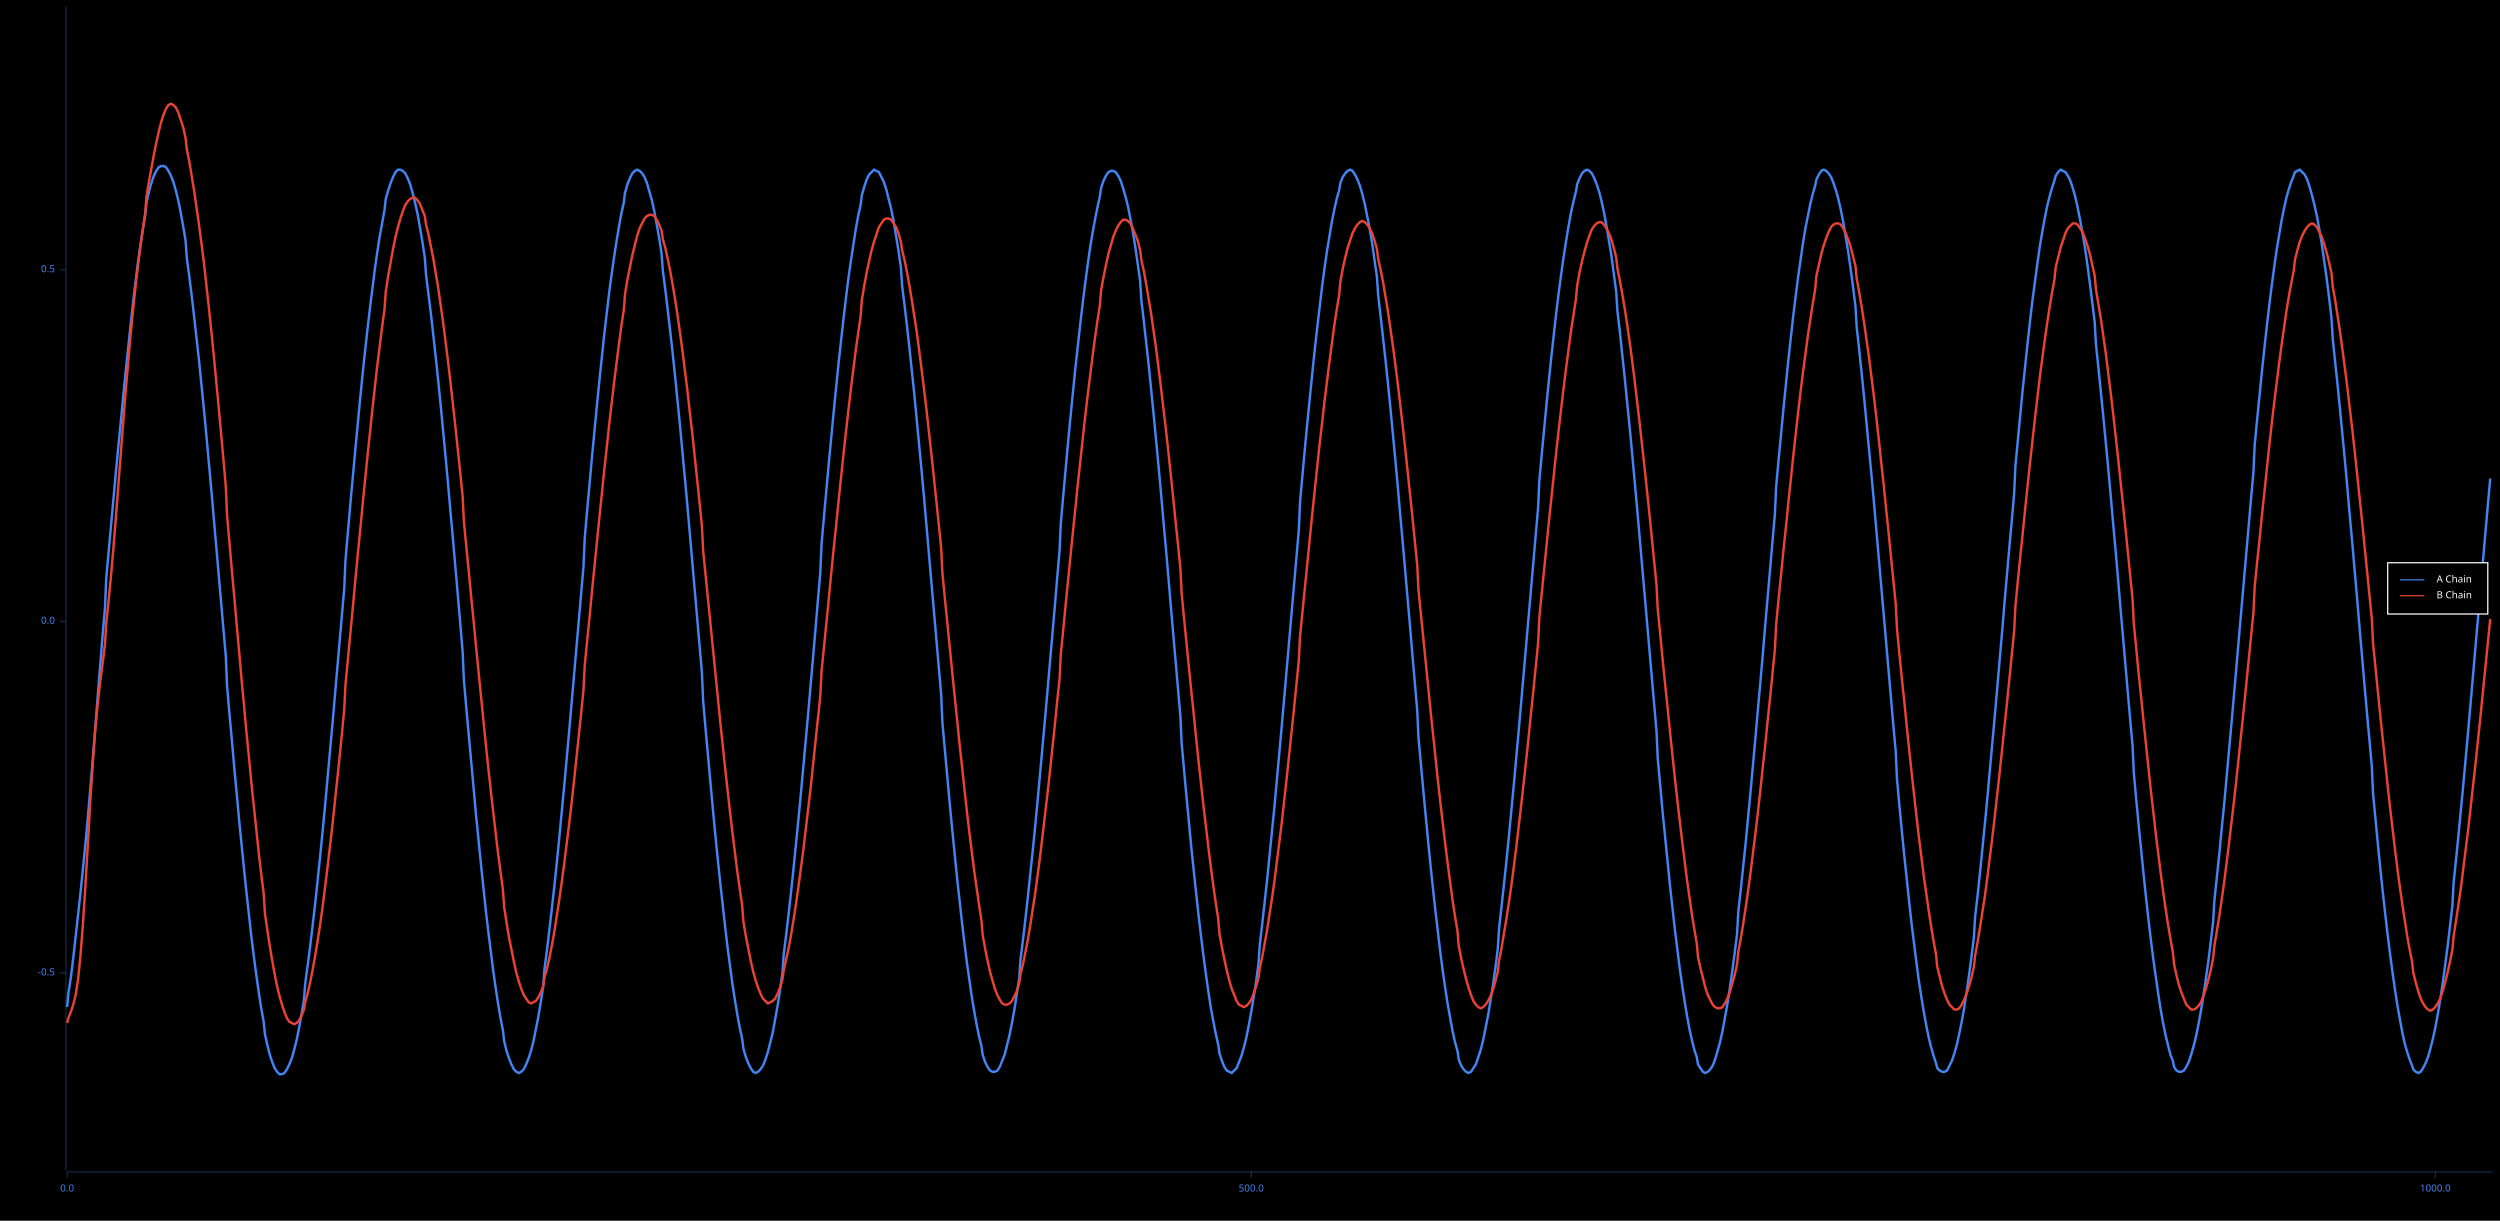
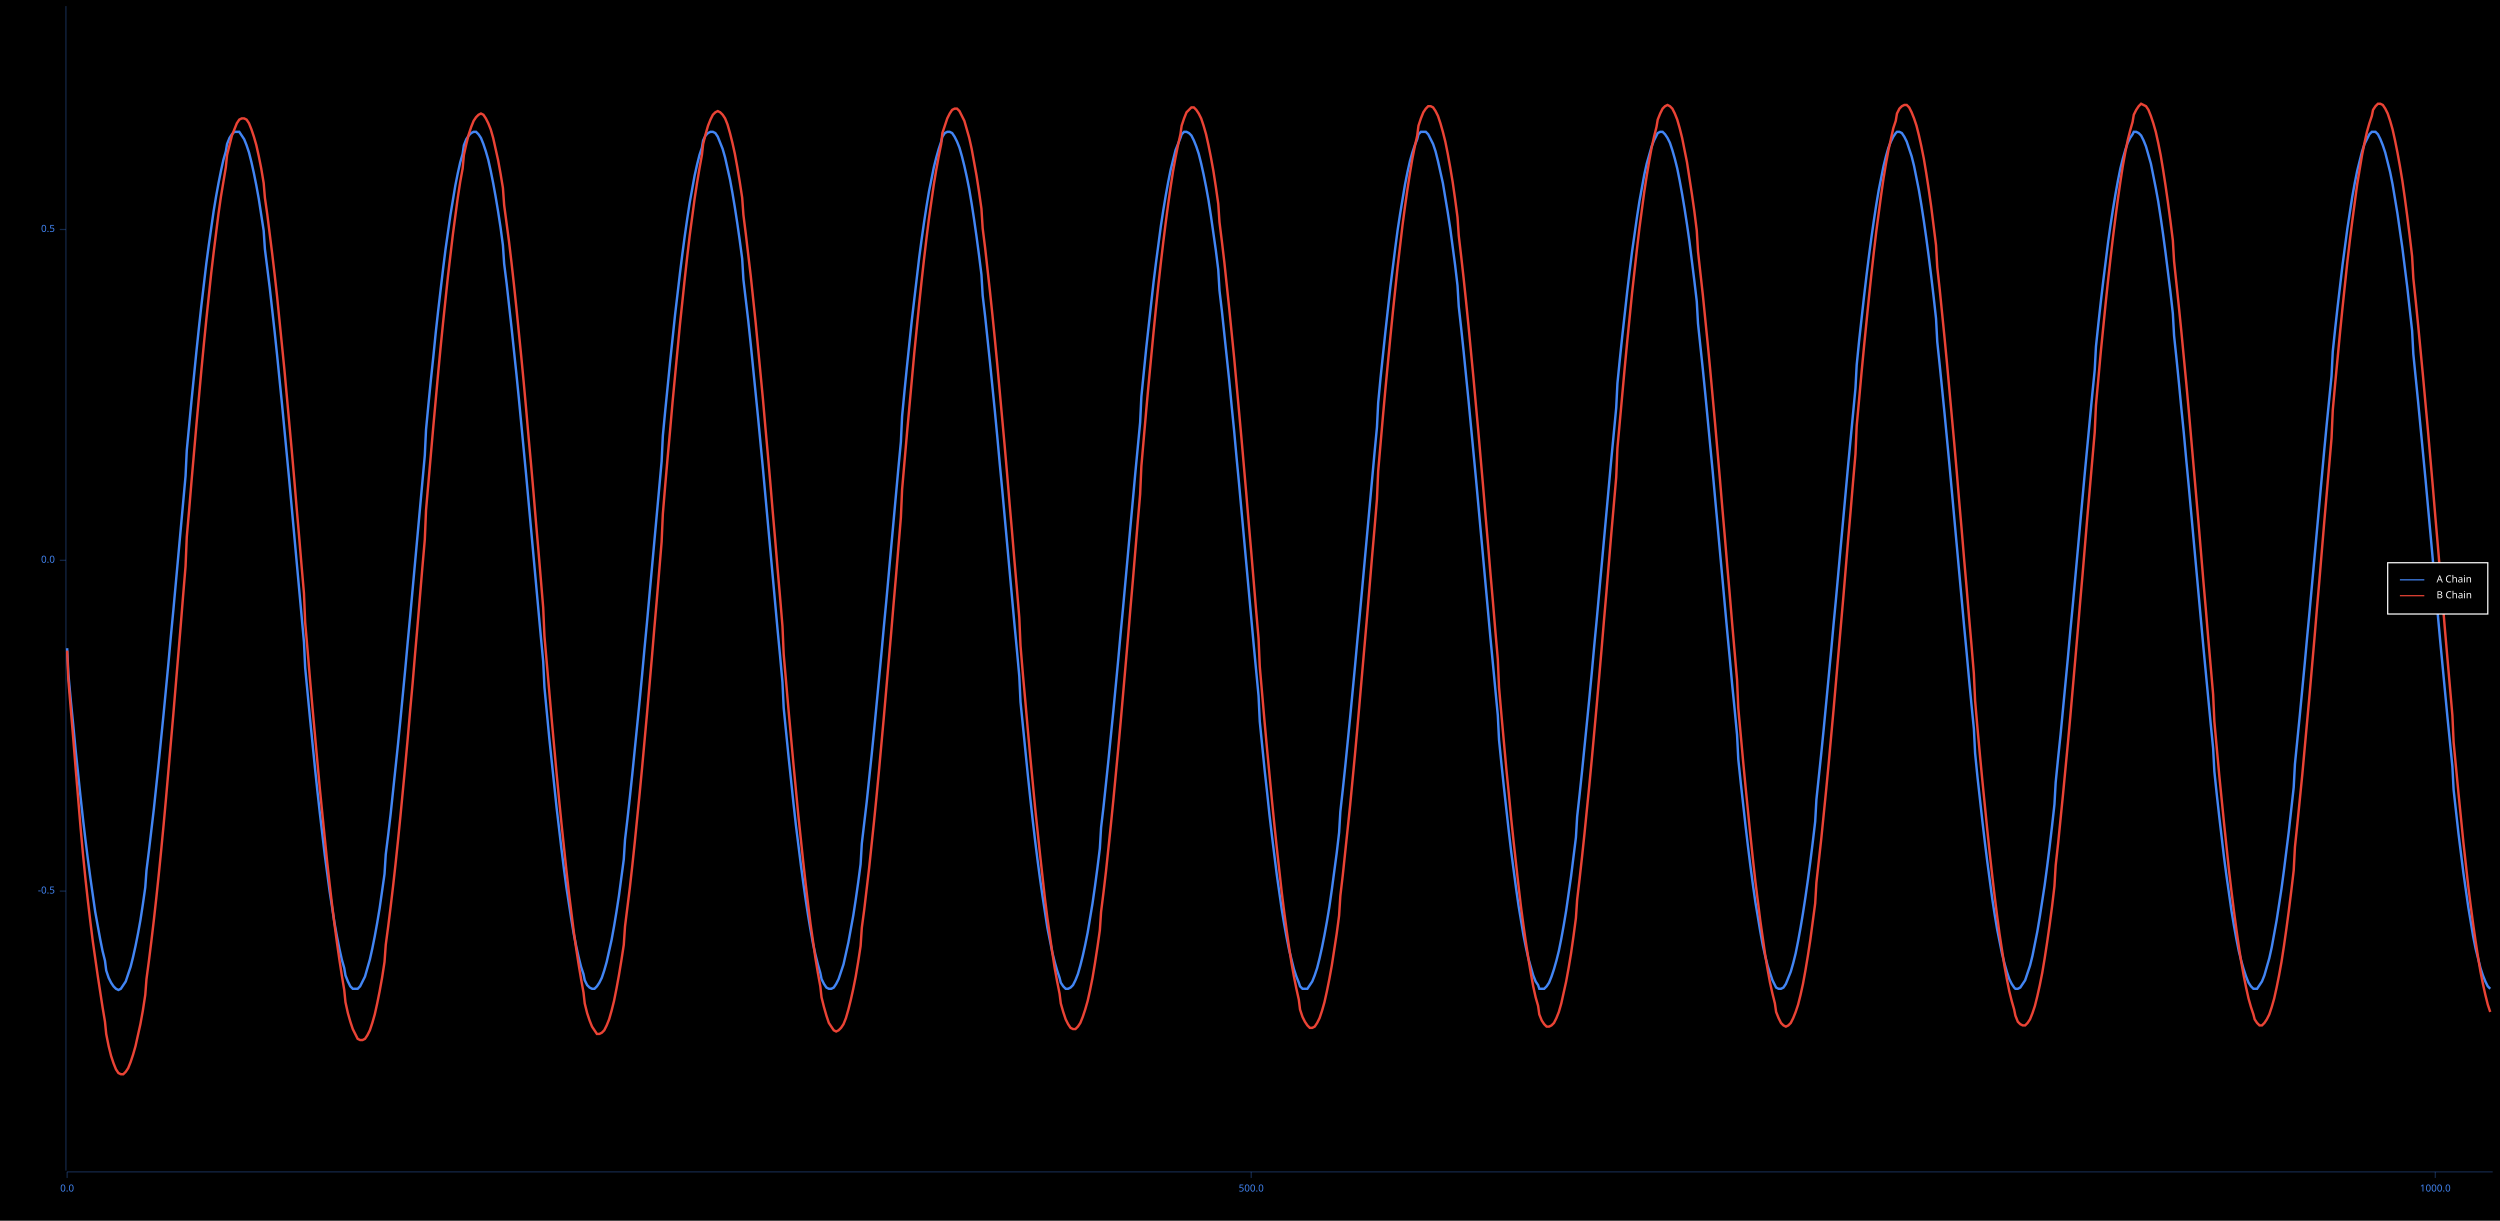
<svg xmlns="http://www.w3.org/2000/svg" width="2048" height="1000" viewBox="0 0 2048 1000">
  <rect x="0" y="0" width="2048" height="1000" opacity="1" fill="#000000" stroke="none" />
  <polyline fill="none" opacity="0.3" stroke="#4285F4" stroke-width="1" points="54,5 54,959 " />
-   <text x="45" y="797" dy="0.5ex" text-anchor="end" font-family="sans-serif" font-size="8.065" opacity="1" fill="#4285F4">
+   <text x="45" y="730" dy="0.5ex" text-anchor="end" font-family="sans-serif" font-size="8.065" opacity="1" fill="#4285F4">
-0.5
</text>
-   <polyline fill="none" opacity="0.3" stroke="#4285F4" stroke-width="1" points="49,797 54,797 " />
-   <text x="45" y="509" dy="0.5ex" text-anchor="end" font-family="sans-serif" font-size="8.065" opacity="1" fill="#4285F4">
+   <polyline fill="none" opacity="0.3" stroke="#4285F4" stroke-width="1" points="49,730 54,730 " />
+   <text x="45" y="459" dy="0.5ex" text-anchor="end" font-family="sans-serif" font-size="8.065" opacity="1" fill="#4285F4">
0.0
</text>
-   <polyline fill="none" opacity="0.3" stroke="#4285F4" stroke-width="1" points="49,509 54,509 " />
-   <text x="45" y="221" dy="0.5ex" text-anchor="end" font-family="sans-serif" font-size="8.065" opacity="1" fill="#4285F4">
+   <polyline fill="none" opacity="0.3" stroke="#4285F4" stroke-width="1" points="49,459 54,459 " />
+   <text x="45" y="188" dy="0.5ex" text-anchor="end" font-family="sans-serif" font-size="8.065" opacity="1" fill="#4285F4">
0.5
</text>
-   <polyline fill="none" opacity="0.3" stroke="#4285F4" stroke-width="1" points="49,221 54,221 " />
+   <polyline fill="none" opacity="0.3" stroke="#4285F4" stroke-width="1" points="49,188 54,188 " />
  <polyline fill="none" opacity="0.3" stroke="#4285F4" stroke-width="1" points="55,960 2042,960 " />
  <text x="55" y="970" dy="0.76em" text-anchor="middle" font-family="sans-serif" font-size="8.065" opacity="1" fill="#4285F4">
0.0
</text>
  <polyline fill="none" opacity="0.3" stroke="#4285F4" stroke-width="1" points="55,960 55,965 " />
  <text x="1025" y="970" dy="0.76em" text-anchor="middle" font-family="sans-serif" font-size="8.065" opacity="1" fill="#4285F4">
500.0
</text>
  <polyline fill="none" opacity="0.3" stroke="#4285F4" stroke-width="1" points="1025,960 1025,965 " />
  <text x="1995" y="970" dy="0.76em" text-anchor="middle" font-family="sans-serif" font-size="8.065" opacity="1" fill="#4285F4">
1000.0
</text>
  <polyline fill="none" opacity="0.3" stroke="#4285F4" stroke-width="1" points="1995,960 1995,965 " />
-   <polyline fill="none" opacity="1" stroke="#4285F4" stroke-width="2" points="55,825 56,814 58,801 60,785 62,767 64,749 66,731 68,711 70,691 72,669 74,646 76,622 78,597 80,571 82,546 84,521 86,498 87,474 89,452 91,430 93,408 95,386 97,365 99,345 101,324 103,304 105,285 107,266 109,248 111,231 113,215 115,201 117,188 119,176 120,166 122,157 124,150 126,144 128,140 130,137 132,136 134,136 136,137 138,140 140,144 142,149 144,156 146,164 148,174 150,185 152,197 153,211 155,226 157,242 159,259 161,277 163,295 165,315 167,335 169,356 171,378 173,400 175,423 177,446 179,469 181,492 183,515 185,538 186,562 188,585 190,607 192,630 194,651 196,673 198,693 200,713 202,732 204,750 206,768 208,784 210,799 212,813 214,826 216,837 217,847 219,856 221,864 223,870 225,875 227,878 229,880 231,880 233,879 235,876 237,872 239,867 241,860 243,852 245,842 247,831 249,819 250,806 252,791 254,776 256,759 258,742 260,723 262,704 264,684 266,663 268,641 270,619 272,597 274,574 276,551 278,528 280,505 282,482 283,459 285,436 287,413 289,391 291,369 293,348 295,327 297,307 299,288 301,270 303,253 305,237 307,221 309,207 311,194 313,183 315,172 316,163 318,156 320,150 322,145 324,141 326,139 328,139 330,140 332,142 334,146 336,151 338,158 340,166 342,175 344,186 346,198 348,211 349,225 351,241 353,257 355,275 357,293 359,312 361,332 363,353 365,374 367,396 369,419 371,441 373,464 375,487 377,510 379,534 380,557 382,580 384,602 386,624 388,646 390,668 392,688 394,708 396,727 398,746 400,763 402,779 404,795 406,809 408,822 410,834 412,844 413,853 415,861 417,867 419,872 421,876 423,878 425,879 427,878 429,876 431,872 433,867 435,861 437,853 439,843 441,833 443,821 445,808 446,794 448,779 450,762 452,745 454,727 456,708 458,688 460,667 462,646 464,624 466,602 468,579 470,556 472,533 474,510 476,487 478,464 479,441 481,418 483,396 485,374 487,353 489,332 491,312 493,293 495,274 497,257 499,240 501,225 503,211 505,198 507,186 509,175 511,166 512,158 514,151 516,146 518,142 520,140 522,139 524,140 526,142 528,145 530,150 532,157 534,164 536,173 538,184 540,195 542,208 543,222 545,237 547,254 549,271 551,289 553,308 555,328 557,348 559,370 561,391 563,413 565,436 567,459 569,482 571,505 573,528 575,551 576,574 578,597 580,619 582,641 584,663 586,684 588,704 590,723 592,741 594,759 596,776 598,791 600,806 602,819 604,831 606,842 608,851 609,859 611,866 613,871 615,875 617,878 619,879 621,878 623,876 625,873 627,868 629,862 631,854 633,846 635,835 637,824 639,811 641,797 642,782 644,766 646,749 648,731 650,712 652,692 654,672 656,651 658,629 660,607 662,585 664,562 666,539 668,516 670,492 672,469 673,446 675,423 677,401 679,379 681,358 683,337 685,317 687,297 689,279 691,261 693,244 695,228 697,214 699,201 701,188 703,177 705,168 706,160 708,153 710,147 712,143 714,141 716,139 718,140 720,141 722,145 724,149 726,155 728,163 730,171 732,181 734,193 736,205 738,219 739,234 741,250 743,267 745,285 747,304 749,323 751,344 753,365 755,386 757,408 759,431 761,454 763,477 765,500 767,523 769,546 771,569 772,592 774,614 776,636 778,658 780,679 782,699 784,719 786,737 788,755 790,772 792,788 794,802 796,816 798,828 800,839 802,849 804,857 805,864 807,870 809,874 811,877 813,878 815,878 817,877 819,874 821,869 823,864 825,856 827,848 829,838 831,827 833,814 835,801 836,786 838,770 840,753 842,735 844,716 846,697 848,677 850,656 852,634 854,612 856,590 858,567 860,544 862,521 864,498 866,474 868,451 869,429 871,406 873,384 875,362 877,341 879,321 881,301 883,283 885,265 887,248 889,232 891,217 893,203 895,191 897,180 899,170 901,161 902,154 904,148 906,144 908,141 910,140 912,140 914,141 916,144 918,148 920,154 922,161 924,169 926,179 928,190 930,202 932,216 934,230 935,246 937,263 939,281 941,299 943,319 945,339 947,360 949,381 951,403 953,426 955,448 957,471 959,495 961,518 963,541 965,564 967,587 968,609 970,631 972,653 974,674 976,695 978,714 980,733 982,751 984,768 986,784 988,799 990,813 992,826 994,837 996,847 998,856 999,863 1001,869 1003,874 1005,877 1007,878 1009,879 1011,877 1013,875 1015,870 1017,865 1019,858 1021,850 1023,840 1025,829 1027,817 1029,804 1031,789 1032,774 1034,757 1036,739 1038,721 1040,701 1042,681 1044,661 1046,639 1048,617 1050,595 1052,572 1054,549 1056,526 1058,503 1060,480 1062,457 1064,434 1065,411 1067,389 1069,367 1071,346 1073,326 1075,306 1077,287 1079,269 1081,252 1083,235 1085,220 1087,206 1089,194 1091,182 1093,172 1095,163 1097,156 1098,150 1100,145 1102,142 1104,140 1106,139 1108,140 1110,143 1112,147 1114,152 1116,159 1118,167 1120,177 1122,187 1124,199 1126,213 1128,227 1129,242 1131,259 1133,277 1135,295 1137,314 1139,334 1141,355 1143,376 1145,398 1147,421 1149,443 1151,466 1153,489 1155,512 1157,536 1159,559 1161,582 1162,604 1164,626 1166,648 1168,669 1170,690 1172,710 1174,729 1176,747 1178,764 1180,781 1182,796 1184,810 1186,823 1188,834 1190,845 1192,854 1194,861 1195,868 1197,873 1199,876 1201,878 1203,879 1205,878 1207,875 1209,872 1211,866 1213,860 1215,852 1217,842 1219,832 1221,820 1223,807 1225,793 1227,777 1228,761 1230,743 1232,725 1234,706 1236,686 1238,665 1240,644 1242,622 1244,600 1246,577 1248,554 1250,531 1252,508 1254,485 1256,462 1258,439 1260,416 1261,394 1263,372 1265,351 1267,330 1269,310 1271,291 1273,273 1275,255 1277,239 1279,224 1281,210 1283,197 1285,185 1287,174 1289,165 1291,157 1292,151 1294,146 1296,142 1298,140 1300,139 1302,140 1304,142 1306,146 1308,151 1310,157 1312,165 1314,174 1316,185 1318,197 1320,209 1322,224 1324,239 1325,255 1327,272 1329,291 1331,310 1333,330 1335,350 1337,371 1339,393 1341,415 1343,438 1345,461 1347,484 1349,507 1351,530 1353,553 1355,576 1357,599 1358,621 1360,643 1362,665 1364,685 1366,705 1368,725 1370,743 1372,761 1374,777 1376,793 1378,807 1380,820 1382,832 1384,843 1386,852 1388,860 1390,866 1391,872 1393,875 1395,878 1397,879 1399,878 1401,876 1403,873 1405,868 1407,861 1409,854 1411,845 1413,834 1415,823 1417,810 1419,796 1421,781 1423,765 1424,747 1426,729 1428,710 1430,691 1432,670 1434,649 1436,627 1438,605 1440,582 1442,560 1444,537 1446,513 1448,490 1450,467 1452,444 1454,421 1455,399 1457,377 1459,356 1461,335 1463,315 1465,295 1467,277 1469,259 1471,243 1473,227 1475,213 1477,199 1479,187 1481,177 1483,167 1485,159 1487,152 1488,147 1490,143 1492,140 1494,139 1496,140 1498,142 1500,145 1502,150 1504,156 1506,163 1508,172 1510,182 1512,194 1514,206 1516,220 1518,235 1520,251 1521,268 1523,286 1525,305 1527,325 1529,346 1531,367 1533,388 1535,410 1537,433 1539,456 1541,479 1543,502 1545,525 1547,548 1549,571 1551,594 1553,616 1554,638 1556,660 1558,681 1560,701 1562,720 1564,739 1566,757 1568,773 1570,789 1572,804 1574,817 1576,829 1578,840 1580,850 1582,858 1584,865 1586,871 1587,875 1589,877 1591,878 1593,878 1595,877 1597,873 1599,869 1601,863 1603,856 1605,847 1607,837 1609,826 1611,813 1613,799 1615,784 1617,768 1618,751 1620,734 1622,715 1624,695 1626,675 1628,654 1630,632 1632,610 1634,588 1636,565 1638,542 1640,519 1642,495 1644,472 1646,449 1648,427 1650,404 1651,382 1653,361 1655,340 1657,319 1659,300 1661,281 1663,263 1665,246 1667,231 1669,216 1671,202 1673,190 1675,179 1677,169 1679,161 1681,154 1683,148 1684,144 1686,141 1688,139 1690,140 1692,141 1694,144 1696,148 1698,154 1700,161 1702,170 1704,180 1706,191 1708,203 1710,217 1712,232 1714,248 1716,264 1717,282 1719,301 1721,321 1723,341 1725,362 1727,383 1729,405 1731,428 1733,450 1735,473 1737,497 1739,520 1741,543 1743,566 1745,589 1747,611 1748,633 1750,655 1752,676 1754,696 1756,716 1758,735 1760,753 1762,770 1764,786 1766,800 1768,814 1770,827 1772,838 1774,848 1776,856 1778,864 1780,869 1781,874 1783,877 1785,878 1787,878 1789,877 1791,874 1793,870 1795,864 1797,857 1799,849 1801,839 1803,828 1805,816 1807,802 1809,788 1811,772 1813,755 1814,738 1816,719 1818,700 1820,679 1822,659 1824,637 1826,615 1828,593 1830,570 1832,547 1834,524 1836,501 1838,478 1840,455 1842,432 1844,409 1846,387 1847,365 1849,344 1851,324 1853,304 1855,285 1857,267 1859,250 1861,234 1863,219 1865,205 1867,193 1869,181 1871,171 1873,162 1875,155 1877,149 1879,144 1880,141 1882,140 1884,139 1886,141 1888,143 1890,147 1892,153 1894,160 1896,168 1898,177 1900,188 1902,200 1904,214 1906,228 1908,244 1910,261 1911,278 1913,297 1915,316 1917,336 1919,357 1921,378 1923,400 1925,423 1927,445 1929,468 1931,491 1933,515 1935,538 1937,561 1939,584 1941,606 1943,628 1944,650 1946,671 1948,692 1950,712 1952,731 1954,749 1956,766 1958,782 1960,797 1962,811 1964,824 1966,835 1968,846 1970,855 1972,862 1974,868 1976,873 1977,876 1979,878 1981,879 1983,878 1985,875 1987,871 1989,866 1991,859 1993,851 1995,842 1997,831 1999,819 2001,806 2003,791 2005,776 2007,759 2009,742 2010,723 2012,704 2014,684 2016,663 2018,642 2020,620 2022,598 2024,575 2026,552 2028,529 2030,506 2032,483 2034,460 2036,437 2038,414 2040,392 " />
-   <polyline fill="none" opacity="1" stroke="#EA4335" stroke-width="2" points="55,838 56,834 58,829 60,823 62,815 64,802 66,782 68,756 70,725 72,691 74,656 76,625 78,598 80,577 82,559 84,544 86,528 87,511 89,492 91,471 93,448 95,423 97,397 99,371 101,345 103,320 105,297 107,274 109,254 111,235 113,218 115,202 117,188 119,174 120,161 122,149 124,138 126,127 128,117 130,108 132,100 134,94 136,89 138,86 140,85 142,86 144,88 146,92 148,98 150,104 152,113 153,122 155,132 157,144 159,156 161,170 163,184 165,199 167,215 169,233 171,251 173,270 175,290 177,311 179,332 181,354 183,376 185,399 186,422 188,445 190,468 192,490 194,513 196,535 198,558 200,579 202,601 204,621 206,642 208,661 210,680 212,699 214,716 216,732 217,748 219,762 221,775 223,787 225,798 227,808 229,816 231,823 233,829 235,834 237,837 239,838 241,839 243,838 245,836 247,832 249,827 250,821 252,814 254,805 256,795 258,784 260,772 262,759 264,745 266,729 268,713 270,696 272,679 274,660 276,641 278,622 280,602 282,581 283,561 285,540 287,519 289,498 291,476 293,455 295,435 297,414 299,394 301,374 303,355 305,336 307,318 309,300 311,284 313,268 315,253 316,239 318,226 320,215 322,204 324,194 326,186 328,179 330,173 332,168 334,165 336,163 338,162 340,162 342,164 344,167 346,172 348,177 349,184 351,192 353,202 355,212 357,224 359,236 361,250 363,264 365,280 367,296 369,313 371,331 373,349 375,368 377,387 379,407 380,427 382,448 384,468 386,489 388,509 390,530 392,550 394,570 396,590 398,610 400,629 402,647 404,665 406,682 408,699 410,714 412,729 413,743 415,756 417,768 419,778 421,788 423,797 425,804 427,810 429,815 431,818 433,821 435,822 437,821 439,820 441,817 443,813 445,808 446,801 448,794 450,785 452,775 454,764 456,751 458,738 460,724 462,709 464,693 466,677 468,660 470,642 472,623 474,604 476,585 478,565 479,545 481,525 483,505 485,484 487,464 489,444 491,424 493,405 495,385 497,367 499,348 501,331 503,314 505,298 507,282 509,267 511,254 512,241 514,229 516,219 518,209 520,201 522,193 524,187 526,183 528,179 530,177 532,176 534,176 536,177 538,180 540,184 542,189 543,196 545,203 547,212 549,222 551,233 553,245 555,258 557,272 559,287 561,303 563,319 565,337 567,354 569,373 571,392 573,411 575,431 576,451 578,471 580,491 582,511 584,531 586,551 588,571 590,591 592,610 594,629 596,647 598,665 600,682 602,698 604,714 606,728 608,742 609,755 611,767 613,777 615,787 617,796 619,803 621,809 623,814 625,818 627,820 629,822 631,821 633,820 635,818 637,814 639,809 641,802 642,795 644,786 646,777 648,766 650,754 652,741 654,727 656,712 658,697 660,680 662,663 664,646 666,627 668,608 670,589 672,570 673,550 675,530 677,510 679,490 681,469 683,449 685,430 687,410 689,391 691,372 693,354 695,336 697,319 699,303 701,287 703,273 705,259 706,246 708,234 710,223 712,214 714,205 716,198 718,192 720,186 722,183 724,180 726,179 728,179 730,180 732,183 734,186 736,191 738,198 739,205 741,213 743,223 745,234 747,246 749,259 751,272 753,287 755,303 757,319 759,336 761,354 763,372 765,391 767,410 769,429 771,449 772,469 774,490 776,510 778,530 780,550 782,570 784,589 786,609 788,627 790,646 792,664 794,681 796,697 798,713 800,727 802,741 804,754 805,766 807,777 809,787 811,796 813,803 815,810 817,815 819,819 821,822 823,823 825,823 827,822 829,820 831,816 833,812 835,805 836,798 838,790 840,780 842,770 844,758 846,745 848,732 850,717 852,702 854,685 856,668 858,651 860,633 862,614 864,595 866,575 868,556 869,536 871,516 873,495 875,475 877,455 879,435 881,416 883,396 885,378 887,359 889,341 891,324 893,308 895,292 897,277 899,263 901,250 902,238 904,227 906,217 908,208 910,201 912,194 914,189 916,185 918,182 920,180 922,180 924,181 926,183 928,187 930,192 932,197 934,205 935,213 937,222 939,233 941,245 943,257 945,271 947,285 949,301 951,317 953,334 955,351 957,369 959,388 961,407 963,427 965,446 967,466 968,486 970,507 972,527 974,547 976,567 978,586 980,606 982,625 984,643 986,661 988,678 990,695 992,711 994,726 996,740 998,753 999,765 1001,776 1003,786 1005,795 1007,803 1009,810 1011,815 1013,820 1015,823 1017,824 1019,825 1021,824 1023,822 1025,819 1027,814 1029,808 1031,801 1032,793 1034,784 1036,773 1038,762 1040,749 1042,736 1044,722 1046,706 1048,690 1050,674 1052,656 1054,638 1056,619 1058,600 1060,581 1062,561 1064,541 1065,521 1067,501 1069,481 1071,461 1073,441 1075,421 1077,402 1079,383 1081,364 1083,347 1085,329 1087,313 1089,297 1091,282 1093,267 1095,254 1097,242 1098,231 1100,220 1102,211 1104,203 1106,197 1108,191 1110,187 1112,184 1114,182 1116,181 1118,182 1120,184 1122,187 1124,191 1126,197 1128,204 1129,212 1131,221 1133,231 1135,243 1137,255 1139,269 1141,283 1143,298 1145,314 1147,331 1149,348 1151,366 1153,385 1155,404 1157,423 1159,443 1161,463 1162,483 1164,503 1166,523 1168,543 1170,563 1172,583 1174,602 1176,621 1178,640 1180,658 1182,675 1184,692 1186,708 1188,723 1190,738 1192,751 1194,763 1195,775 1197,785 1199,794 1201,802 1203,809 1205,815 1207,820 1209,823 1211,825 1213,826 1215,825 1217,823 1219,820 1221,816 1223,811 1225,804 1227,796 1228,787 1230,777 1232,765 1234,753 1236,740 1238,726 1240,711 1242,695 1244,678 1246,661 1248,643 1250,625 1252,606 1254,586 1256,567 1258,547 1260,527 1261,506 1263,486 1265,466 1267,446 1269,426 1271,407 1273,388 1275,369 1277,351 1279,334 1281,317 1283,301 1285,286 1287,271 1289,258 1291,245 1292,234 1294,223 1296,214 1298,206 1300,199 1302,193 1304,188 1306,185 1308,183 1310,182 1312,182 1314,184 1316,187 1318,191 1320,196 1322,203 1324,211 1325,220 1327,230 1329,241 1331,253 1333,266 1335,280 1337,295 1339,311 1341,328 1343,345 1345,363 1347,381 1349,400 1351,419 1353,439 1355,459 1357,479 1358,499 1360,519 1362,540 1364,560 1366,579 1368,599 1370,618 1372,637 1374,655 1376,672 1378,689 1380,705 1382,721 1384,735 1386,749 1388,761 1390,773 1391,784 1393,793 1395,801 1397,809 1399,815 1401,819 1403,823 1405,825 1407,826 1409,826 1411,825 1413,822 1415,818 1417,813 1419,806 1421,799 1423,790 1424,780 1426,769 1428,757 1430,744 1432,730 1434,715 1436,699 1438,683 1440,666 1442,648 1444,629 1446,611 1448,591 1450,572 1452,552 1454,532 1455,512 1457,491 1459,471 1461,451 1463,432 1465,412 1467,393 1469,374 1471,356 1473,338 1475,321 1477,305 1479,290 1481,275 1483,262 1485,249 1487,237 1488,226 1490,217 1492,208 1494,201 1496,195 1498,190 1500,186 1502,184 1504,183 1506,183 1508,184 1510,187 1512,191 1514,196 1516,202 1518,210 1520,218 1521,228 1523,239 1525,251 1527,264 1529,278 1531,292 1533,308 1535,324 1537,341 1539,359 1541,378 1543,396 1545,416 1547,435 1549,455 1551,475 1553,495 1554,515 1556,536 1558,556 1560,575 1562,595 1564,614 1566,633 1568,651 1570,669 1572,686 1574,702 1576,718 1578,732 1580,746 1582,759 1584,771 1586,782 1587,792 1589,800 1591,808 1593,814 1595,819 1597,823 1599,825 1601,827 1603,827 1605,826 1607,823 1609,819 1611,814 1613,808 1615,801 1617,792 1618,783 1620,772 1622,760 1624,747 1626,734 1628,719 1630,703 1632,687 1634,670 1636,652 1638,634 1640,615 1642,596 1644,577 1646,557 1648,537 1650,517 1651,497 1653,476 1655,456 1657,437 1659,417 1661,398 1663,379 1665,361 1667,343 1669,326 1671,309 1673,294 1675,279 1677,265 1679,252 1681,240 1683,229 1684,219 1686,211 1688,203 1690,197 1692,191 1694,187 1696,185 1698,183 1700,183 1702,184 1704,187 1706,190 1708,195 1710,201 1712,208 1714,217 1716,226 1717,237 1719,249 1721,261 1723,275 1725,289 1727,305 1729,321 1731,338 1733,356 1735,374 1737,393 1739,412 1741,431 1743,451 1745,471 1747,491 1748,511 1750,531 1752,552 1754,571 1756,591 1758,610 1760,629 1762,648 1764,665 1766,683 1768,699 1770,715 1772,730 1774,744 1776,757 1778,769 1780,780 1781,790 1783,799 1785,807 1787,813 1789,818 1791,823 1793,825 1795,827 1797,827 1799,826 1801,824 1803,821 1805,816 1807,810 1809,803 1811,795 1813,785 1814,775 1816,763 1818,751 1820,737 1822,723 1824,707 1826,691 1828,674 1830,657 1832,639 1834,620 1836,601 1838,582 1840,562 1842,542 1844,522 1846,502 1847,481 1849,461 1851,442 1853,422 1855,403 1857,384 1859,365 1861,347 1863,330 1865,314 1867,298 1869,283 1871,269 1873,255 1875,243 1877,232 1879,222 1880,213 1882,205 1884,198 1886,193 1888,189 1890,186 1892,184 1894,183 1896,184 1898,186 1900,190 1902,194 1904,200 1906,207 1908,215 1910,224 1911,235 1913,246 1915,259 1917,272 1919,287 1921,302 1923,318 1925,335 1927,352 1929,370 1931,389 1933,408 1935,427 1937,447 1939,467 1941,487 1943,507 1944,527 1946,547 1948,567 1950,587 1952,606 1954,625 1956,644 1958,662 1960,679 1962,696 1964,712 1966,727 1968,741 1970,754 1972,767 1974,778 1976,788 1977,797 1979,805 1981,812 1983,818 1985,822 1987,825 1989,827 1991,828 1993,827 1995,825 1997,822 1999,818 2001,812 2003,805 2005,797 2007,788 2009,778 2010,767 2012,754 2014,741 2016,727 2018,711 2020,695 2022,679 2024,661 2026,643 2028,625 2030,606 2032,587 2034,567 2036,547 2038,527 2040,507 " />
+   <polyline fill="none" opacity="1" stroke="#4285F4" stroke-width="2" points="55,531 56,552 58,574 60,594 62,615 64,634 66,653 68,671 70,688 72,704 74,719 76,733 78,747 80,758 82,769 84,779 86,787 87,795 89,801 91,805 93,808 95,810 97,811 99,810 101,807 103,804 105,798 107,792 109,784 111,775 113,765 115,754 117,741 119,727 120,713 122,697 124,680 126,663 128,644 130,625 132,605 134,585 136,564 138,543 140,521 142,500 144,478 146,456 148,434 150,412 152,390 153,369 155,348 157,327 159,307 161,287 163,268 165,250 167,233 169,216 171,201 173,187 175,173 177,161 179,150 181,140 183,131 185,124 186,118 188,113 190,110 192,108 194,108 196,108 198,111 200,114 202,119 204,125 206,133 208,142 210,152 212,163 214,176 216,189 217,204 219,220 221,236 223,254 225,272 227,291 229,311 231,331 233,352 235,373 237,394 239,416 241,438 243,460 245,482 247,504 249,526 250,547 252,568 254,589 256,609 258,629 260,648 262,666 264,683 266,700 268,715 270,730 272,743 274,756 276,767 278,777 280,786 282,793 283,799 285,804 287,808 289,810 291,810 293,810 295,808 297,804 299,800 301,793 303,786 305,777 307,767 309,756 311,744 313,730 315,716 316,700 318,684 320,667 322,648 324,629 326,610 328,590 330,569 332,548 334,526 336,505 338,483 340,461 342,439 344,417 346,395 348,373 349,352 351,331 353,311 355,292 357,272 359,254 361,237 363,220 365,204 367,190 369,176 371,164 373,152 375,142 377,133 379,126 380,119 382,114 384,111 386,109 388,108 390,108 392,110 394,113 396,118 398,124 400,131 402,140 404,150 406,161 408,173 410,186 412,201 413,216 415,232 417,250 419,268 421,287 423,306 425,326 427,347 429,368 431,389 433,411 435,433 437,455 439,477 441,499 443,521 445,542 446,563 448,584 450,605 452,624 454,643 456,662 458,679 460,696 462,712 464,727 466,740 468,753 470,765 472,775 474,784 476,792 478,798 479,803 481,807 483,809 485,810 487,810 489,808 491,805 493,801 495,795 497,788 499,779 501,770 503,759 505,747 507,734 509,719 511,704 512,688 514,671 516,653 518,634 520,614 522,594 524,574 526,553 528,531 530,510 532,488 534,466 536,444 538,422 540,400 542,378 543,357 545,336 547,316 549,296 551,277 553,258 555,241 557,224 559,208 561,193 563,179 565,166 567,155 569,144 571,135 573,127 575,121 576,115 578,111 580,109 582,108 584,108 586,109 588,112 590,117 592,122 594,129 596,138 598,147 600,158 602,170 604,183 606,197 608,212 609,229 611,246 613,263 615,282 617,302 619,322 621,342 623,363 625,384 627,406 629,428 631,450 633,472 635,494 637,516 639,537 641,559 642,580 644,600 646,620 648,639 650,658 652,676 654,692 656,708 658,723 660,737 662,750 664,762 666,773 668,782 670,790 672,797 673,802 675,806 677,809 679,810 681,810 683,809 685,806 687,802 689,796 691,790 693,781 695,772 697,761 699,750 701,737 703,723 705,708 706,691 708,674 710,657 712,638 714,619 716,599 718,578 720,557 722,536 724,514 726,493 728,471 730,449 732,427 734,405 736,383 738,362 739,341 741,320 743,300 745,281 747,262 749,245 751,228 753,211 755,196 757,182 759,169 761,157 763,147 765,137 767,129 769,122 771,116 772,112 774,109 776,108 778,108 780,109 782,112 784,116 786,121 788,128 790,136 792,145 794,155 796,167 798,180 800,194 802,209 804,225 805,242 807,259 809,278 811,297 813,317 815,337 817,358 819,380 821,401 823,423 825,445 827,467 829,489 831,511 833,532 835,554 836,575 838,595 840,615 842,635 844,654 846,672 848,689 850,705 852,720 854,734 856,747 858,760 860,770 862,780 864,788 866,795 868,801 869,805 871,808 873,810 875,810 877,809 879,807 881,803 883,798 885,791 887,783 889,774 891,764 893,752 895,740 897,726 899,711 901,695 902,678 904,661 906,642 908,623 910,603 912,583 914,562 916,541 918,519 920,498 922,476 924,454 926,432 928,410 930,388 932,367 934,346 935,325 937,305 939,285 941,267 943,249 945,231 947,215 949,200 951,185 953,172 955,160 957,149 959,139 961,131 963,123 965,118 967,113 968,110 970,108 972,108 974,109 976,111 978,115 980,120 982,126 984,134 986,143 988,153 990,164 992,177 994,191 996,205 998,221 999,238 1001,255 1003,274 1005,293 1007,312 1009,333 1011,353 1013,375 1015,396 1017,418 1019,440 1021,462 1023,484 1025,506 1027,528 1029,549 1031,570 1032,591 1034,611 1036,631 1038,649 1040,668 1042,685 1044,701 1046,717 1048,731 1050,745 1052,757 1054,768 1056,778 1058,786 1060,794 1062,800 1064,805 1065,808 1067,810 1069,810 1071,810 1073,807 1075,804 1077,799 1079,793 1081,785 1083,776 1085,766 1087,755 1089,743 1091,729 1093,714 1095,699 1097,682 1098,665 1100,647 1102,628 1104,608 1106,588 1108,567 1110,546 1112,524 1114,503 1116,481 1118,459 1120,437 1122,415 1124,393 1126,371 1128,350 1129,330 1131,309 1133,290 1135,271 1137,253 1139,235 1141,219 1143,203 1145,188 1147,175 1149,163 1151,151 1153,141 1155,132 1157,125 1159,119 1161,114 1162,110 1164,108 1166,108 1168,108 1170,110 1172,114 1174,118 1176,124 1178,132 1180,141 1182,150 1184,162 1186,174 1188,187 1190,202 1192,217 1194,234 1195,251 1197,269 1199,288 1201,308 1203,328 1205,349 1207,370 1209,391 1211,413 1213,435 1215,457 1217,479 1219,501 1221,523 1223,544 1225,565 1227,586 1228,606 1230,626 1232,645 1234,663 1236,681 1238,698 1240,713 1242,728 1244,742 1246,754 1248,766 1250,776 1252,785 1254,792 1256,799 1258,804 1260,807 1261,810 1263,810 1265,810 1267,808 1269,805 1271,800 1273,794 1275,787 1277,779 1279,769 1281,758 1283,746 1285,732 1287,718 1289,702 1291,686 1292,669 1294,651 1296,632 1298,612 1300,592 1302,572 1304,551 1306,529 1308,508 1310,486 1312,464 1314,442 1316,420 1318,398 1320,376 1322,355 1324,334 1325,314 1327,294 1329,275 1331,257 1333,239 1335,222 1337,206 1339,192 1341,178 1343,165 1345,154 1347,143 1349,134 1351,127 1353,120 1355,115 1357,111 1358,109 1360,108 1362,108 1364,110 1366,113 1368,117 1370,123 1372,130 1374,138 1376,148 1378,159 1380,171 1382,184 1384,198 1386,214 1388,230 1390,247 1391,265 1393,284 1395,303 1397,323 1399,344 1401,365 1403,386 1405,408 1407,430 1409,452 1411,474 1413,496 1415,518 1417,539 1419,561 1421,581 1423,602 1424,622 1426,641 1428,659 1430,677 1432,694 1434,710 1436,725 1438,739 1440,751 1442,763 1444,774 1446,783 1448,791 1450,797 1452,803 1454,807 1455,809 1457,810 1459,810 1461,809 1463,806 1465,801 1467,796 1469,789 1471,781 1473,771 1475,760 1477,748 1479,735 1481,721 1483,706 1485,690 1487,673 1488,655 1490,636 1492,617 1494,597 1496,576 1498,555 1500,534 1502,512 1504,491 1506,469 1508,447 1510,425 1512,403 1514,381 1516,360 1518,339 1520,318 1521,299 1523,279 1525,261 1527,243 1529,226 1531,210 1533,195 1535,181 1537,168 1539,156 1541,146 1543,136 1545,128 1547,121 1549,116 1551,112 1553,109 1554,108 1556,108 1558,109 1560,112 1562,116 1564,122 1566,128 1568,136 1570,146 1572,156 1574,168 1576,181 1578,195 1580,210 1582,226 1584,243 1586,261 1587,280 1589,299 1591,319 1593,339 1595,360 1597,381 1599,403 1601,425 1603,447 1605,469 1607,491 1609,513 1611,534 1613,556 1615,577 1617,597 1618,617 1620,637 1622,655 1624,673 1626,690 1628,706 1630,721 1632,736 1634,749 1636,761 1638,771 1640,781 1642,789 1644,796 1646,802 1648,806 1650,809 1651,810 1653,810 1655,809 1657,806 1659,803 1661,797 1663,791 1665,783 1667,773 1669,763 1671,751 1673,738 1675,725 1677,710 1679,694 1681,677 1683,659 1684,641 1686,621 1688,602 1690,581 1692,560 1694,539 1696,517 1698,496 1700,474 1702,452 1704,430 1706,408 1708,386 1710,365 1712,344 1714,323 1716,303 1717,284 1719,265 1721,247 1723,230 1725,214 1727,198 1729,184 1731,171 1733,159 1735,148 1737,138 1739,130 1741,123 1743,117 1745,113 1747,110 1748,108 1750,108 1752,109 1754,111 1756,115 1758,120 1760,127 1762,134 1764,144 1766,154 1768,165 1770,178 1772,192 1774,207 1776,223 1778,239 1780,257 1781,275 1783,294 1785,314 1787,335 1789,355 1791,377 1793,398 1795,420 1797,442 1799,464 1801,486 1803,508 1805,530 1807,551 1809,572 1811,593 1813,613 1814,632 1816,651 1818,669 1820,686 1822,703 1824,718 1826,732 1828,746 1830,758 1832,769 1834,779 1836,787 1838,794 1840,800 1842,805 1844,808 1846,810 1847,810 1849,810 1851,807 1853,804 1855,799 1857,792 1859,785 1861,776 1863,765 1865,754 1867,741 1869,728 1871,713 1873,697 1875,681 1877,663 1879,645 1880,626 1882,606 1884,586 1886,565 1888,544 1890,522 1892,501 1894,479 1896,457 1898,435 1900,413 1902,391 1904,369 1906,348 1908,328 1910,308 1911,288 1913,269 1915,251 1917,234 1919,217 1921,202 1923,187 1925,174 1927,161 1929,150 1931,140 1933,132 1935,124 1937,118 1939,114 1941,110 1943,108 1944,108 1946,108 1948,110 1950,114 1952,119 1954,125 1956,133 1958,141 1960,151 1962,163 1964,175 1966,189 1968,203 1970,219 1972,235 1974,253 1976,271 1977,290 1979,310 1981,330 1983,351 1985,372 1987,393 1989,415 1991,437 1993,459 1995,481 1997,503 1999,525 2001,546 2003,567 2005,588 2007,608 2009,628 2010,647 2012,665 2014,683 2016,699 2018,715 2020,729 2022,743 2024,755 2026,767 2028,777 2030,785 2032,793 2034,799 2036,804 2038,808 2040,810 " />
+   <polyline fill="none" opacity="1" stroke="#EA4335" stroke-width="2" points="55,533 56,557 58,581 60,605 62,630 64,654 66,678 68,700 70,720 72,738 74,755 76,771 78,785 80,799 82,812 84,825 86,837 87,847 89,857 91,865 93,871 95,876 97,879 99,880 101,880 103,878 105,875 107,870 109,864 111,857 113,848 115,839 117,828 119,815 120,802 122,787 124,771 126,754 128,736 130,717 132,697 134,676 136,654 138,631 140,608 142,585 144,561 146,537 148,513 150,488 152,464 153,440 155,417 157,393 159,370 161,347 163,325 165,303 167,282 169,262 171,243 173,224 175,207 177,191 179,175 181,161 183,149 185,137 186,127 188,119 190,111 192,106 194,101 196,98 198,97 200,97 202,98 204,101 206,106 208,112 210,119 212,128 214,138 216,150 217,162 219,176 221,192 223,208 225,225 227,243 229,263 231,283 233,303 235,325 237,347 239,369 241,392 243,416 245,439 247,463 249,486 250,510 252,533 254,557 256,580 258,602 260,624 262,646 264,666 266,686 268,706 270,724 272,741 274,757 276,772 278,786 280,799 282,811 283,821 285,830 287,837 289,843 291,847 293,851 295,852 297,852 299,851 301,848 303,844 305,838 307,831 309,822 311,812 313,801 315,788 316,774 318,759 320,743 322,726 324,708 326,689 328,669 330,648 332,627 334,605 336,582 338,560 340,536 342,513 344,489 346,465 348,442 349,418 351,395 353,372 355,349 357,327 359,305 361,284 363,264 365,245 367,226 369,209 371,192 373,177 375,162 377,149 379,138 380,127 382,118 384,110 386,104 388,99 390,96 392,94 394,93 396,94 398,97 400,101 402,106 404,113 406,122 408,131 410,142 412,154 413,168 415,183 417,198 419,215 421,233 423,252 425,272 427,292 429,313 431,335 433,358 435,380 437,403 439,427 441,450 443,474 445,498 446,521 448,544 450,567 452,590 454,612 456,634 458,655 460,675 462,694 464,713 466,731 468,747 470,763 472,777 474,790 476,802 478,813 479,822 481,830 483,836 485,841 487,844 489,847 491,847 493,846 495,844 497,840 499,835 501,828 503,820 505,810 507,799 509,787 511,774 512,759 514,743 516,727 518,709 520,690 522,670 524,650 526,629 528,607 530,585 532,562 534,539 536,515 538,492 540,468 542,444 543,421 545,397 547,374 549,352 551,329 553,308 555,287 557,266 559,247 561,228 563,210 565,193 567,178 569,163 571,150 573,138 575,127 576,118 578,110 580,103 582,98 584,94 586,92 588,91 590,92 592,94 594,97 596,102 598,109 600,117 602,126 604,137 606,149 608,162 609,176 611,192 613,209 615,226 617,245 619,264 621,285 623,306 625,327 627,350 629,372 631,395 633,419 635,442 637,466 639,489 641,513 642,536 644,559 646,582 648,604 650,626 652,647 654,668 656,687 658,706 660,724 662,741 664,757 666,771 668,785 670,797 672,808 673,817 675,825 677,832 679,838 681,841 683,844 685,845 687,844 689,842 691,839 693,834 695,827 697,819 699,810 701,800 703,788 705,775 706,760 708,745 710,728 712,711 714,692 716,673 718,653 720,632 722,610 724,588 726,565 728,542 730,519 732,495 734,472 736,448 738,424 739,401 741,378 743,355 745,333 747,311 749,289 751,269 753,249 755,230 757,212 759,195 761,179 763,165 765,151 767,139 769,128 771,118 772,109 774,103 776,97 778,93 780,90 782,89 784,89 786,91 788,95 790,99 792,106 794,113 796,122 798,133 800,144 802,157 804,171 805,187 807,203 809,221 811,239 813,258 815,278 817,299 819,321 821,343 823,365 825,388 827,412 829,435 831,459 833,482 835,506 836,529 838,553 840,575 842,598 844,620 846,641 848,662 850,681 852,700 854,718 856,736 858,752 860,766 862,780 864,793 866,804 868,814 869,822 871,829 873,835 875,839 877,842 879,843 881,843 883,841 885,838 887,833 889,827 891,820 893,811 895,801 897,789 899,776 901,762 902,747 904,731 906,714 908,695 910,676 912,656 914,635 916,614 918,592 920,569 922,546 924,523 926,499 928,476 930,452 932,428 934,405 935,382 937,359 939,336 941,314 943,293 945,272 947,252 949,233 951,215 953,198 955,182 957,167 959,153 961,140 963,129 965,119 967,110 968,103 970,97 972,92 974,90 976,88 978,88 980,90 982,93 984,97 986,103 988,110 990,119 992,129 994,140 996,153 998,167 999,182 1001,198 1003,215 1005,234 1007,253 1009,273 1011,293 1013,315 1015,337 1017,359 1019,382 1021,405 1023,429 1025,452 1027,476 1029,500 1031,523 1032,546 1034,569 1036,592 1038,614 1040,635 1042,656 1044,676 1046,695 1048,713 1050,731 1052,747 1054,762 1056,776 1058,789 1060,800 1062,810 1064,819 1065,827 1067,833 1069,837 1071,840 1073,842 1075,842 1077,841 1079,838 1081,834 1083,828 1085,821 1087,812 1089,802 1091,791 1093,778 1095,765 1097,750 1098,734 1100,717 1102,698 1104,679 1106,660 1108,639 1110,618 1112,596 1114,573 1116,550 1118,527 1120,504 1122,480 1124,456 1126,433 1128,409 1129,386 1131,363 1133,340 1135,318 1137,297 1139,276 1141,256 1143,237 1145,218 1147,201 1149,184 1151,169 1153,155 1155,142 1157,130 1159,120 1161,111 1162,103 1164,97 1166,92 1168,89 1170,87 1172,87 1174,88 1176,91 1178,95 1180,101 1182,108 1184,116 1186,126 1188,137 1190,149 1192,163 1194,178 1195,193 1197,210 1199,228 1201,247 1203,267 1205,288 1207,309 1209,331 1211,353 1213,376 1215,399 1217,423 1219,446 1221,470 1223,493 1225,517 1227,540 1228,563 1230,586 1232,608 1234,630 1236,650 1238,671 1240,690 1242,708 1244,726 1246,743 1248,758 1250,772 1252,785 1254,797 1256,808 1258,817 1260,824 1261,831 1263,836 1265,839 1267,841 1269,841 1271,840 1273,838 1275,834 1277,829 1279,822 1281,813 1283,804 1285,793 1287,781 1289,767 1291,752 1292,737 1294,720 1296,702 1298,683 1300,663 1302,643 1304,622 1306,600 1308,578 1310,555 1312,532 1314,508 1316,485 1318,461 1320,437 1322,414 1324,391 1325,367 1327,345 1329,323 1331,301 1333,280 1335,260 1337,240 1339,222 1341,204 1343,187 1345,172 1347,157 1349,144 1351,132 1353,121 1355,112 1357,104 1358,98 1360,93 1362,89 1364,87 1366,86 1368,87 1370,89 1372,93 1374,98 1376,105 1378,113 1380,123 1382,133 1384,146 1386,159 1388,173 1390,189 1391,206 1393,224 1395,242 1397,262 1399,282 1401,303 1403,325 1405,347 1407,370 1409,393 1411,417 1413,440 1415,464 1417,487 1419,511 1421,534 1423,557 1424,580 1426,602 1428,624 1430,645 1432,665 1434,685 1436,704 1438,722 1440,738 1442,754 1444,768 1446,782 1448,794 1450,805 1452,814 1454,822 1455,829 1457,834 1459,838 1461,840 1463,841 1465,840 1467,838 1469,834 1471,829 1473,823 1475,815 1477,806 1479,795 1481,783 1483,770 1485,755 1487,740 1488,723 1490,705 1492,687 1494,667 1496,647 1498,626 1500,604 1502,582 1504,559 1506,536 1508,513 1510,490 1512,466 1514,442 1516,419 1518,395 1520,372 1521,349 1523,327 1525,305 1527,284 1529,264 1531,244 1533,225 1535,207 1537,190 1539,175 1541,160 1543,146 1545,134 1547,123 1549,114 1551,105 1553,99 1554,93 1556,89 1558,87 1560,86 1562,86 1564,88 1566,92 1568,97 1570,103 1572,111 1574,120 1576,130 1578,142 1580,155 1582,169 1584,185 1586,201 1587,219 1589,237 1591,257 1593,277 1595,298 1597,320 1599,342 1601,364 1603,387 1605,411 1607,434 1609,458 1611,481 1613,505 1615,528 1617,552 1618,574 1620,597 1622,619 1624,640 1626,660 1628,680 1630,699 1632,717 1634,734 1636,750 1638,765 1640,778 1642,791 1644,802 1646,812 1648,820 1650,827 1651,832 1653,837 1655,839 1657,840 1659,840 1661,838 1663,835 1665,830 1667,824 1669,816 1671,807 1673,797 1675,785 1677,772 1679,758 1681,743 1683,726 1684,709 1686,691 1688,671 1690,651 1692,630 1694,609 1696,587 1698,564 1700,541 1702,518 1704,494 1706,471 1708,447 1710,423 1712,400 1714,377 1716,354 1717,332 1719,310 1721,288 1723,268 1725,248 1727,229 1729,211 1731,194 1733,178 1735,163 1737,149 1739,136 1741,125 1743,115 1745,107 1747,100 1748,94 1750,90 1752,87 1754,85 1756,86 1758,87 1760,90 1762,95 1764,101 1766,108 1768,117 1770,127 1772,139 1774,152 1776,166 1778,181 1780,197 1781,214 1783,233 1785,252 1787,272 1789,293 1791,314 1793,336 1795,359 1797,382 1799,405 1801,428 1803,452 1805,476 1807,499 1809,523 1811,546 1813,569 1814,591 1816,613 1818,635 1820,655 1822,675 1824,694 1826,713 1828,730 1830,746 1832,761 1834,775 1836,788 1838,799 1840,809 1842,818 1844,825 1846,831 1847,835 1849,838 1851,840 1853,840 1855,838 1857,835 1859,831 1861,825 1863,818 1865,809 1867,799 1869,788 1871,775 1873,761 1875,746 1877,730 1879,713 1880,694 1882,675 1884,655 1886,635 1888,613 1890,591 1892,569 1894,546 1896,523 1898,499 1900,476 1902,452 1904,428 1906,405 1908,382 1910,359 1911,336 1913,314 1915,293 1917,272 1919,252 1921,233 1923,214 1925,197 1927,181 1929,166 1931,151 1933,139 1935,127 1937,117 1939,108 1941,101 1943,95 1944,90 1946,87 1948,85 1950,85 1952,86 1954,89 1956,93 1958,99 1960,106 1962,115 1964,125 1966,136 1968,148 1970,162 1972,177 1974,193 1976,210 1977,228 1979,247 1981,267 1983,288 1985,309 1987,331 1989,353 1991,376 1993,399 1995,423 1997,446 1999,470 2001,493 2003,517 2005,540 2007,563 2009,586 2010,608 2012,629 2014,650 2016,670 2018,690 2020,708 2022,726 2024,742 2026,757 2028,771 2030,784 2032,796 2034,806 2036,815 2038,823 2040,829 " />
  <rect x="1956" y="461" width="82" height="42" opacity="1" fill="#000000" stroke="none" />
  <rect x="1956" y="461" width="82" height="42" opacity="1" fill="none" stroke="#FFFFFF" />
  <text x="1996" y="471" dy="0.76em" text-anchor="start" font-family="sans-serif" font-size="8.065" opacity="1" fill="#FFFFFF">
A Chain
</text>
  <text x="1996" y="484" dy="0.76em" text-anchor="start" font-family="sans-serif" font-size="8.065" opacity="1" fill="#FFFFFF">
B Chain
</text>
  <polyline fill="none" opacity="1" stroke="#4285F4" stroke-width="1" points="1966,475 1986,475 " />
  <polyline fill="none" opacity="1" stroke="#EA4335" stroke-width="1" points="1966,488 1986,488 " />
</svg>
